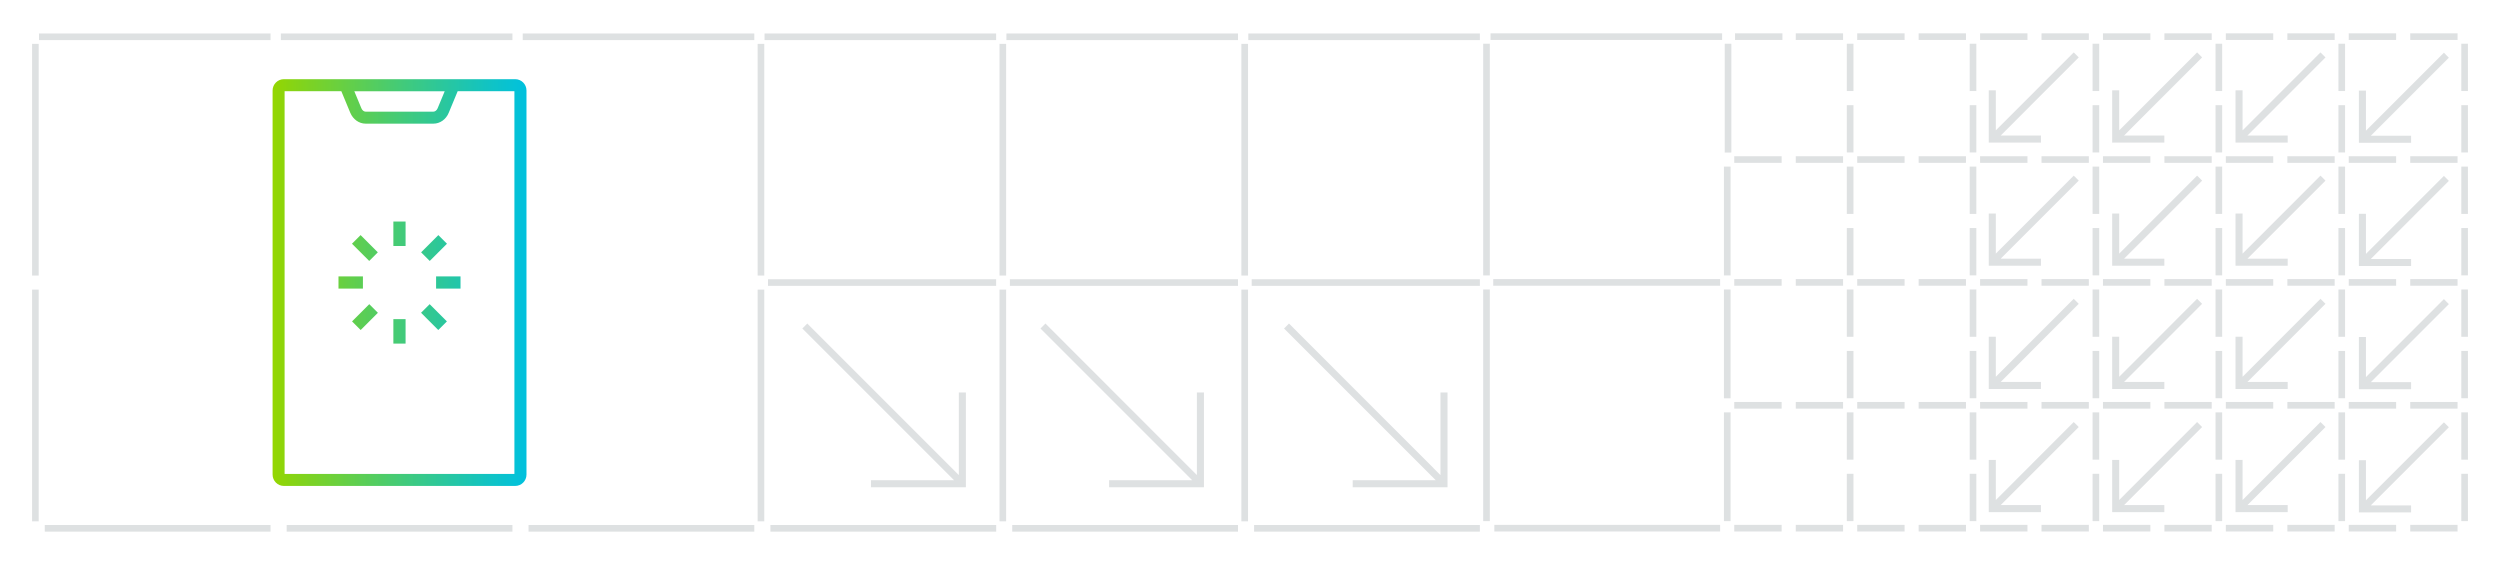
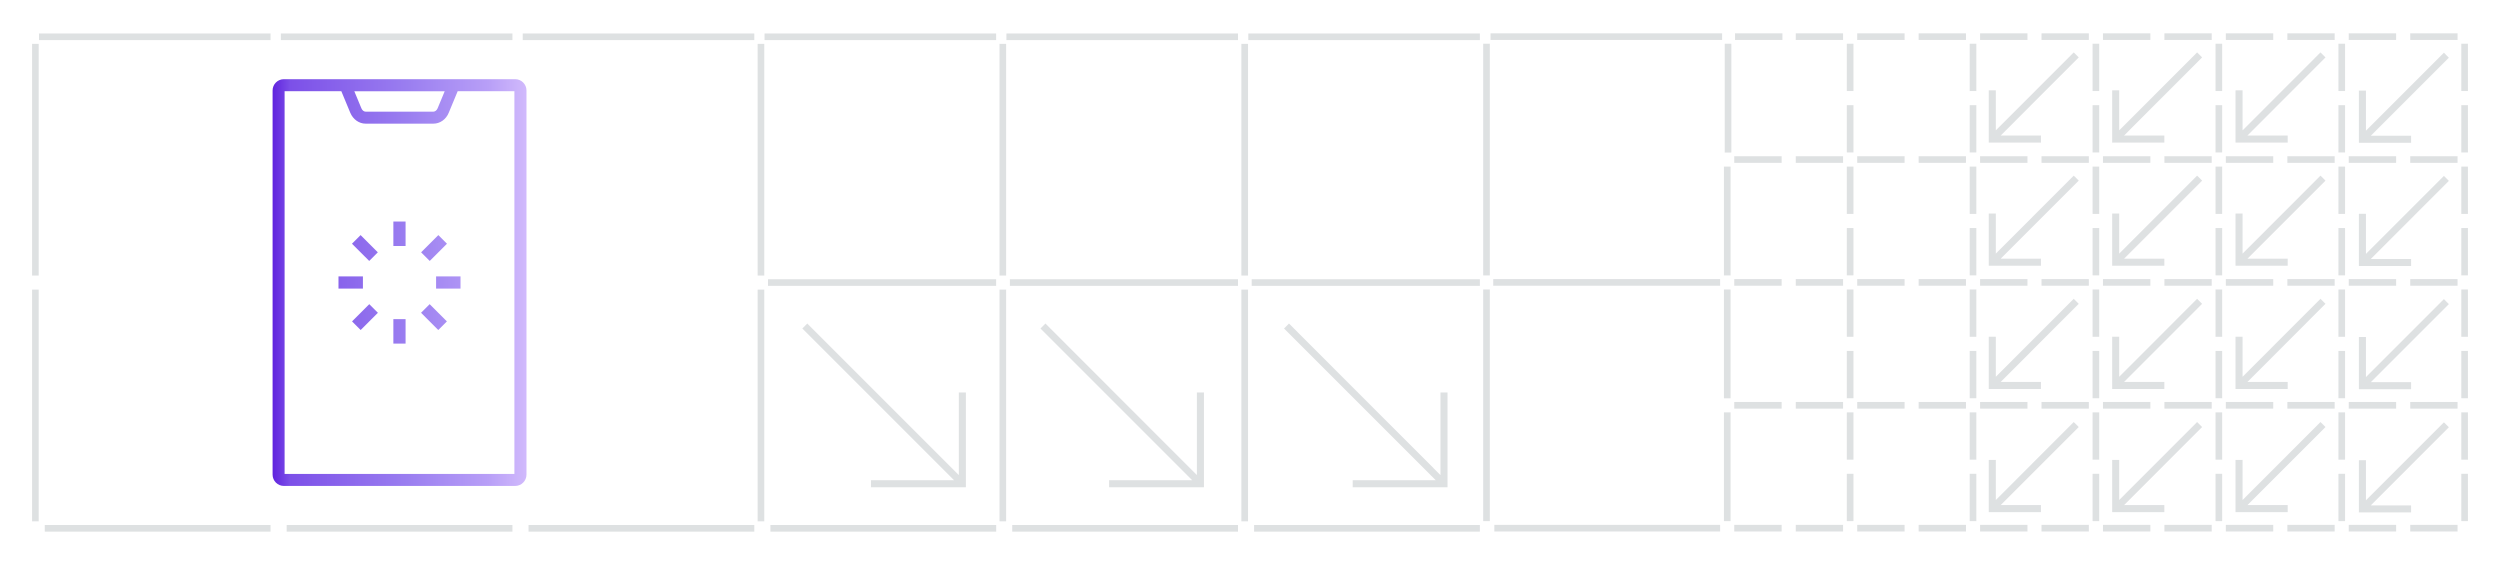
<svg xmlns="http://www.w3.org/2000/svg" id="Layer_1" data-name="Layer 1" width="354" height="80" viewBox="0 0 354 80">
  <defs>
    <style>
      .cls-1 {
        fill: url(#New_Gradient_Swatch_12);
      }

      .cls-2, .cls-3 {
        fill: #7d868c;
      }

      .cls-4, .cls-3 {
        opacity: .25;
      }
    </style>
    <linearGradient id="New_Gradient_Swatch_12" data-name="New Gradient Swatch 12" x1="279.45" y1="40.01" x2="315.4" y2="40.01" gradientTransform="translate(-240.85)" gradientUnits="userSpaceOnUse">
-       <stop offset="0" stop-color="#95d600" />
-       <stop offset=".07" stop-color="#88d412" />
-       <stop offset=".53" stop-color="#3fca7e" />
-       <stop offset=".85" stop-color="#11c3c3" />
-       <stop offset="1" stop-color="#00c1de" />
+       <stop offset="0" stop-color="#6023DE" />
+       <stop offset=".07" stop-color="#7C50E8" />
+       <stop offset=".53" stop-color="#9A7EF0" />
+       <stop offset=".85" stop-color="#B89FF7" />
+       <stop offset="1" stop-color="#D1BAFC" />
    </linearGradient>
  </defs>
  <g class="cls-4">
    <rect class="cls-2" x="348.52" y="6.19" width=".94" height="6.7" />
    <rect class="cls-2" x="341.29" y="4.72" width="6.7" height=".94" />
    <rect class="cls-2" x="332.58" y="4.72" width="6.71" height=".94" />
    <rect class="cls-2" x="331.12" y="6.19" width=".94" height="6.7" />
    <rect class="cls-2" x="323.89" y="4.72" width="6.7" height=".94" />
    <rect class="cls-2" x="313.72" y="6.19" width=".94" height="6.7" />
    <rect class="cls-2" x="306.48" y="4.72" width="6.7" height=".94" />
    <rect class="cls-2" x="315.18" y="4.72" width="6.71" height=".94" />
    <rect class="cls-2" x="296.31" y="6.19" width=".94" height="6.7" />
    <rect class="cls-2" x="289.08" y="4.72" width="6.7" height=".94" />
    <rect class="cls-2" x="297.78" y="4.72" width="6.71" height=".94" />
    <rect class="cls-2" x="280.38" y="4.72" width="6.71" height=".94" />
    <rect class="cls-2" x="278.91" y="6.19" width=".94" height="6.7" />
    <rect class="cls-2" x="271.68" y="4.72" width="6.7" height=".94" />
    <rect class="cls-2" x="261.51" y="6.19" width=".94" height="6.7" />
    <rect class="cls-2" x="262.98" y="4.72" width="6.71" height=".94" />
    <rect class="cls-2" x="254.28" y="4.72" width="6.7" height=".94" />
    <rect class="cls-2" x="245.68" y="4.72" width="6.71" height=".94" />
    <rect class="cls-2" x="244.22" y="6.19" width=".94" height="15.41" />
    <rect class="cls-2" x="211.06" y="4.72" width="32.79" height=".94" />
    <rect class="cls-2" x="348.52" y="23.59" width=".94" height="6.7" />
    <rect class="cls-2" x="341.29" y="22.12" width="6.7" height=".94" />
    <rect class="cls-2" x="348.52" y="14.89" width=".94" height="6.7" />
    <rect class="cls-2" x="323.89" y="22.12" width="6.7" height=".94" />
    <rect class="cls-2" x="331.12" y="23.59" width=".94" height="6.7" />
    <rect class="cls-2" x="331.12" y="14.89" width=".94" height="6.7" />
    <rect class="cls-2" x="332.58" y="22.12" width="6.71" height=".94" />
    <rect class="cls-2" x="306.48" y="22.12" width="6.7" height=".94" />
    <rect class="cls-2" x="313.72" y="23.59" width=".94" height="6.7" />
    <rect class="cls-2" x="313.72" y="14.89" width=".94" height="6.7" />
    <rect class="cls-2" x="315.18" y="22.12" width="6.71" height=".94" />
    <rect class="cls-2" x="297.78" y="22.12" width="6.71" height=".94" />
    <rect class="cls-2" x="296.31" y="23.59" width=".94" height="6.7" />
    <rect class="cls-2" x="289.08" y="22.12" width="6.7" height=".94" />
    <rect class="cls-2" x="296.31" y="14.89" width=".94" height="6.7" />
    <rect class="cls-2" x="278.91" y="14.89" width=".94" height="6.7" />
    <rect class="cls-2" x="280.38" y="22.12" width="6.71" height=".94" />
    <rect class="cls-2" x="271.68" y="22.12" width="6.7" height=".94" />
    <rect class="cls-2" x="278.91" y="23.59" width=".94" height="6.7" />
    <rect class="cls-2" x="261.51" y="14.89" width=".94" height="6.7" />
    <rect class="cls-2" x="261.51" y="23.59" width=".94" height="6.7" />
    <rect class="cls-2" x="254.28" y="22.12" width="6.7" height=".94" />
    <rect class="cls-2" x="262.98" y="22.12" width="6.71" height=".94" />
    <rect class="cls-2" x="244.11" y="23.59" width=".94" height="15.41" />
    <rect class="cls-2" x="245.57" y="22.12" width="6.71" height=".94" />
    <rect class="cls-2" x="348.52" y="32.29" width=".94" height="6.7" />
    <rect class="cls-2" x="348.52" y="40.99" width=".94" height="6.7" />
    <rect class="cls-2" x="341.29" y="39.52" width="6.7" height=".94" />
    <rect class="cls-2" x="331.12" y="32.29" width=".94" height="6.7" />
    <rect class="cls-2" x="331.12" y="40.99" width=".94" height="6.7" />
    <rect class="cls-2" x="323.89" y="39.52" width="6.7" height=".94" />
    <rect class="cls-2" x="332.58" y="39.52" width="6.71" height=".94" />
    <rect class="cls-2" x="313.72" y="32.29" width=".94" height="6.7" />
    <rect class="cls-2" x="306.48" y="39.52" width="6.7" height=".94" />
    <rect class="cls-2" x="315.18" y="39.52" width="6.71" height=".94" />
    <rect class="cls-2" x="313.72" y="40.99" width=".94" height="6.7" />
    <rect class="cls-2" x="296.31" y="40.99" width=".94" height="6.7" />
    <rect class="cls-2" x="296.31" y="32.29" width=".94" height="6.7" />
    <rect class="cls-2" x="297.78" y="39.52" width="6.71" height=".94" />
    <rect class="cls-2" x="289.08" y="39.52" width="6.7" height=".94" />
    <rect class="cls-2" x="271.68" y="39.52" width="6.7" height=".94" />
    <rect class="cls-2" x="278.91" y="32.29" width=".94" height="6.7" />
    <rect class="cls-2" x="280.38" y="39.52" width="6.71" height=".94" />
    <rect class="cls-2" x="278.91" y="40.99" width=".94" height="6.7" />
    <rect class="cls-2" x="261.51" y="40.99" width=".94" height="6.7" />
    <rect class="cls-2" x="261.51" y="32.29" width=".94" height="6.7" />
    <rect class="cls-2" x="262.98" y="39.52" width="6.71" height=".94" />
    <rect class="cls-2" x="254.28" y="39.52" width="6.7" height=".94" />
    <rect class="cls-2" x="210.02" y="6.19" width=".94" height="32.81" />
    <rect class="cls-2" x="210.02" y="40.99" width=".94" height="32.8" />
    <rect class="cls-2" x="245.57" y="39.52" width="6.71" height=".94" />
    <rect class="cls-2" x="341.29" y="56.92" width="6.7" height=".94" />
    <rect class="cls-2" x="348.52" y="49.69" width=".94" height="6.7" />
    <rect class="cls-2" x="348.52" y="58.39" width=".94" height="6.7" />
    <rect class="cls-2" x="331.12" y="49.69" width=".94" height="6.7" />
    <rect class="cls-2" x="332.58" y="56.92" width="6.71" height=".94" />
    <rect class="cls-2" x="323.89" y="56.92" width="6.7" height=".94" />
    <rect class="cls-2" x="331.12" y="58.39" width=".94" height="6.7" />
    <rect class="cls-2" x="313.72" y="58.39" width=".94" height="6.7" />
    <rect class="cls-2" x="313.72" y="49.69" width=".94" height="6.7" />
    <rect class="cls-2" x="306.48" y="56.92" width="6.7" height=".94" />
    <rect class="cls-2" x="315.18" y="56.92" width="6.71" height=".94" />
    <rect class="cls-2" x="296.31" y="49.69" width=".94" height="6.7" />
    <rect class="cls-2" x="296.31" y="58.39" width=".94" height="6.7" />
    <rect class="cls-2" x="289.08" y="56.92" width="6.7" height=".94" />
    <rect class="cls-2" x="297.78" y="56.92" width="6.71" height=".94" />
    <rect class="cls-2" x="271.68" y="56.92" width="6.7" height=".94" />
    <rect class="cls-2" x="280.38" y="56.92" width="6.71" height=".94" />
    <rect class="cls-2" x="278.91" y="49.69" width=".94" height="6.7" />
    <rect class="cls-2" x="278.91" y="58.39" width=".94" height="6.7" />
    <rect class="cls-2" x="254.28" y="56.92" width="6.7" height=".94" />
    <rect class="cls-2" x="261.51" y="49.69" width=".94" height="6.7" />
    <rect class="cls-2" x="261.51" y="58.39" width=".94" height="6.7" />
    <rect class="cls-2" x="262.98" y="56.92" width="6.71" height=".94" />
    <rect class="cls-2" x="245.57" y="56.92" width="6.71" height=".94" />
    <rect class="cls-2" x="244.11" y="58.39" width=".94" height="15.4" />
    <rect class="cls-2" x="244.11" y="40.99" width=".94" height="15.41" />
    <rect class="cls-2" x="341.29" y="74.32" width="6.7" height=".94" />
    <rect class="cls-2" x="348.52" y="67.09" width=".94" height="6.7" />
    <rect class="cls-2" x="332.58" y="74.32" width="6.71" height=".94" />
    <rect class="cls-2" x="323.89" y="74.32" width="6.7" height=".94" />
    <rect class="cls-2" x="331.12" y="67.09" width=".94" height="6.7" />
    <rect class="cls-2" x="315.18" y="74.32" width="6.71" height=".94" />
    <rect class="cls-2" x="306.48" y="74.32" width="6.7" height=".94" />
    <rect class="cls-2" x="313.72" y="67.09" width=".94" height="6.7" />
    <rect class="cls-2" x="297.78" y="74.32" width="6.71" height=".94" />
    <rect class="cls-2" x="296.31" y="67.09" width=".94" height="6.7" />
    <rect class="cls-2" x="289.08" y="74.32" width="6.7" height=".94" />
    <rect class="cls-2" x="278.91" y="67.09" width=".94" height="6.7" />
    <rect class="cls-2" x="271.68" y="74.32" width="6.7" height=".94" />
    <rect class="cls-2" x="280.38" y="74.32" width="6.71" height=".94" />
    <rect class="cls-2" x="261.51" y="67.09" width=".94" height="6.7" />
    <rect class="cls-2" x="254.28" y="74.32" width="6.7" height=".94" />
    <rect class="cls-2" x="262.98" y="74.32" width="6.71" height=".94" />
    <rect class="cls-2" x="245.57" y="74.32" width="6.71" height=".94" />
    <polygon class="cls-2" points="218.15 39.52 243.57 39.52 243.57 40.46 218.15 40.46 211.6 40.46 211.44 40.46 211.44 39.52 211.6 39.52 218.15 39.52" />
    <rect class="cls-2" x="211.6" y="74.32" width="31.97" height=".94" />
    <rect class="cls-2" x="176.76" y="4.74" width="32.79" height=".94" />
    <rect class="cls-2" x="175.78" y="41.01" width=".94" height="32.81" />
    <rect class="cls-2" x="175.78" y="6.21" width=".94" height="32.81" />
    <polygon class="cls-2" points="183.95 39.54 209.55 39.54 209.55 40.48 183.95 40.48 177.58 40.48 177.24 40.48 177.24 39.54 177.58 39.54 183.95 39.54" />
    <rect class="cls-2" x="177.58" y="74.34" width="31.97" height=".94" />
    <rect class="cls-2" x="142.51" y="4.74" width="32.79" height=".94" />
    <rect class="cls-2" x="141.53" y="41.01" width=".94" height="32.81" />
    <rect class="cls-2" x="141.53" y="6.21" width=".94" height="32.81" />
    <polygon class="cls-2" points="149.7 39.54 175.3 39.54 175.3 40.48 149.7 40.48 143.33 40.48 143 40.48 143 39.54 143.33 39.54 149.7 39.54" />
    <rect class="cls-2" x="143.33" y="74.34" width="31.97" height=".94" />
    <rect class="cls-2" x="108.26" y="4.74" width="32.79" height=".94" />
    <rect class="cls-2" x="107.28" y="6.21" width=".94" height="32.81" />
    <rect class="cls-2" x="107.28" y="41.01" width=".94" height="32.81" />
    <polygon class="cls-2" points="115.45 39.54 141.05 39.54 141.05 40.48 115.45 40.48 109.09 40.48 108.75 40.48 108.75 39.54 109.09 39.54 115.45 39.54" />
    <rect class="cls-2" x="109.09" y="74.34" width="31.97" height=".94" />
    <rect class="cls-2" x="74.02" y="4.74" width="32.79" height=".94" />
    <rect class="cls-2" x="74.84" y="74.34" width="31.97" height=".94" />
    <rect class="cls-2" x="39.77" y="4.74" width="32.79" height=".94" />
    <rect class="cls-2" x="40.59" y="74.34" width="31.97" height=".94" />
    <rect class="cls-2" x="5.52" y="4.74" width="32.79" height=".94" />
    <rect class="cls-2" x="4.54" y="41.01" width=".94" height="32.81" />
    <rect class="cls-2" x="4.54" y="6.21" width=".94" height="32.81" />
    <rect class="cls-2" x="6.34" y="74.34" width="31.97" height=".94" />
  </g>
  <polygon class="cls-3" points="113.61 46.52 114.31 45.81 135.77 67.27 135.77 55.57 136.77 55.57 136.77 69 123.33 69 123.33 68 135.09 68 113.61 46.52" />
  <polygon class="cls-3" points="147.33 46.52 148.03 45.81 169.48 67.27 169.48 55.57 170.48 55.57 170.48 69 157.05 69 157.05 68 168.81 68 147.33 46.52" />
  <polygon class="cls-3" points="181.82 46.52 182.52 45.81 203.97 67.27 203.97 55.57 204.97 55.57 204.97 69 191.54 69 191.54 68 203.3 68 181.82 46.52" />
  <g class="cls-4">
    <polygon class="cls-2" points="294 60.11 293.64 59.76 282.61 70.8 282.61 65.13 281.61 65.13 281.61 72.52 289 72.52 289 71.52 283.3 71.52 294.35 60.47 294 60.11" />
    <polygon class="cls-2" points="311.11 59.76 300.08 70.8 300.08 65.13 299.08 65.13 299.08 72.52 306.47 72.52 306.47 71.52 300.77 71.52 311.82 60.47 311.11 59.76" />
    <line class="cls-2" x1="328.94" y1="60.11" x2="328.94" y2="60.11" />
    <polygon class="cls-2" points="328.94 60.11 328.58 59.76 317.55 70.8 317.55 65.13 316.55 65.13 316.55 72.52 323.94 72.52 323.94 71.52 318.24 71.52 329.29 60.47 328.94 60.11" />
    <polygon class="cls-2" points="346.06 59.8 335.02 70.84 335.02 65.16 334.02 65.16 334.02 72.56 341.41 72.56 341.41 71.56 335.71 71.56 346.76 60.5 346.06 59.8" />
    <polygon class="cls-2" points="282.61 53.35 282.61 47.68 281.61 47.68 281.61 55.08 289 55.08 289 54.08 283.3 54.08 294.35 43.02 293.64 42.31 282.61 53.35" />
    <polygon class="cls-2" points="300.08 53.35 300.08 47.68 299.08 47.68 299.08 55.08 306.47 55.08 306.47 54.08 300.77 54.08 311.82 43.02 311.11 42.31 300.08 53.35" />
    <line class="cls-2" x1="328.94" y1="42.67" x2="328.94" y2="42.67" />
    <polygon class="cls-2" points="328.58 42.31 317.55 53.35 317.55 47.68 316.55 47.68 316.55 55.08 323.94 55.08 323.94 54.08 318.24 54.08 329.29 43.02 328.94 42.67 328.58 42.31" />
    <line class="cls-2" x1="346.41" y1="42.71" x2="346.41" y2="42.7" />
    <polygon class="cls-2" points="346.06 42.35 335.02 53.39 335.02 47.72 334.02 47.72 334.02 55.11 341.41 55.11 341.41 54.11 335.71 54.11 346.76 43.06 346.41 42.71 346.06 42.35" />
    <line class="cls-2" x1="294" y1="25.22" x2="294" y2="25.22" />
    <polygon class="cls-2" points="293.64 24.87 282.61 35.91 282.61 30.24 281.61 30.24 281.61 37.63 289 37.63 289 36.63 283.3 36.63 294.35 25.58 294 25.22 293.64 24.87" />
    <line class="cls-2" x1="311.47" y1="25.22" x2="311.47" y2="25.22" />
    <polygon class="cls-2" points="311.11 24.87 300.08 35.91 300.08 30.24 299.08 30.24 299.08 37.63 306.47 37.63 306.47 36.63 300.77 36.63 311.82 25.58 311.47 25.22 311.11 24.87" />
    <line class="cls-2" x1="328.94" y1="25.22" x2="328.94" y2="25.22" />
    <polygon class="cls-2" points="328.58 24.87 317.55 35.91 317.55 30.24 316.55 30.24 316.55 37.63 323.94 37.63 323.94 36.63 318.24 36.63 329.29 25.58 328.94 25.22 328.58 24.87" />
    <polygon class="cls-2" points="346.06 24.91 335.02 35.95 335.02 30.27 334.02 30.27 334.02 37.67 341.41 37.67 341.41 36.67 335.71 36.67 346.76 25.61 346.41 25.26 346.06 24.91" />
    <polygon class="cls-2" points="282.61 18.46 282.61 12.79 281.61 12.79 281.61 20.19 289 20.19 289 19.19 283.3 19.19 294.35 8.13 293.64 7.42 282.61 18.46" />
    <polygon class="cls-2" points="300.08 18.46 300.08 12.79 299.08 12.79 299.08 20.19 306.47 20.19 306.47 19.19 300.77 19.19 311.82 8.13 311.11 7.42 300.08 18.46" />
    <line class="cls-2" x1="328.94" y1="7.78" x2="328.94" y2="7.78" />
    <polygon class="cls-2" points="328.58 7.42 317.55 18.46 317.55 12.79 316.55 12.79 316.55 20.19 323.94 20.19 323.94 19.19 318.24 19.19 329.29 8.13 328.94 7.78 328.58 7.42" />
    <line class="cls-2" x1="346.41" y1="7.82" x2="346.41" y2="7.82" />
    <polygon class="cls-2" points="341.41 19.22 335.71 19.22 346.76 8.17 346.41 7.82 346.06 7.46 335.02 18.5 335.02 12.83 334.02 12.83 334.02 20.22 341.41 20.22 341.41 19.22" />
  </g>
  <path class="cls-1" d="m72.95,11.21h-32.75c-.88,0-1.6.72-1.6,1.6v54.4c0,.88.72,1.6,1.6,1.6h32.75c.88,0,1.6-.72,1.6-1.6V12.81c0-.88-.72-1.6-1.6-1.6Zm-9.98,1.71l-1,2.41c-.12.29-.36.48-.6.48h-9.6c-.24,0-.48-.19-.6-.48l-1-2.41h12.8Zm9.87,54.19h-32.54V12.91h8.03l1.27,3.06c.39.93,1.24,1.54,2.17,1.54h9.6c.93,0,1.79-.6,2.17-1.54l1.27-3.06h8.03v54.19Zm-15.41-32.28h-1.73s0-3.46,0-3.46h1.73s0,3.46,0,3.46Zm0,13.82h-1.73s0-3.46,0-3.46h1.73s0,3.46,0,3.46Zm4.32-7.78v-1.73s3.46,0,3.46,0v1.73s-3.46,0-3.46,0Zm-13.82,0v-1.73s3.46,0,3.46,0v1.73s-3.46,0-3.46,0Zm12.92-3.92l-1.22-1.22,2.44-2.44,1.22,1.22-2.44,2.44Zm-9.78,9.78l-1.22-1.22,2.44-2.44,1.22,1.22-2.44,2.44Zm8.55-2.44l1.22-1.22,2.44,2.44-1.22,1.22-2.44-2.44Zm-9.78-9.78l1.22-1.22,2.44,2.44-1.22,1.22-2.44-2.44Z" />
</svg>
